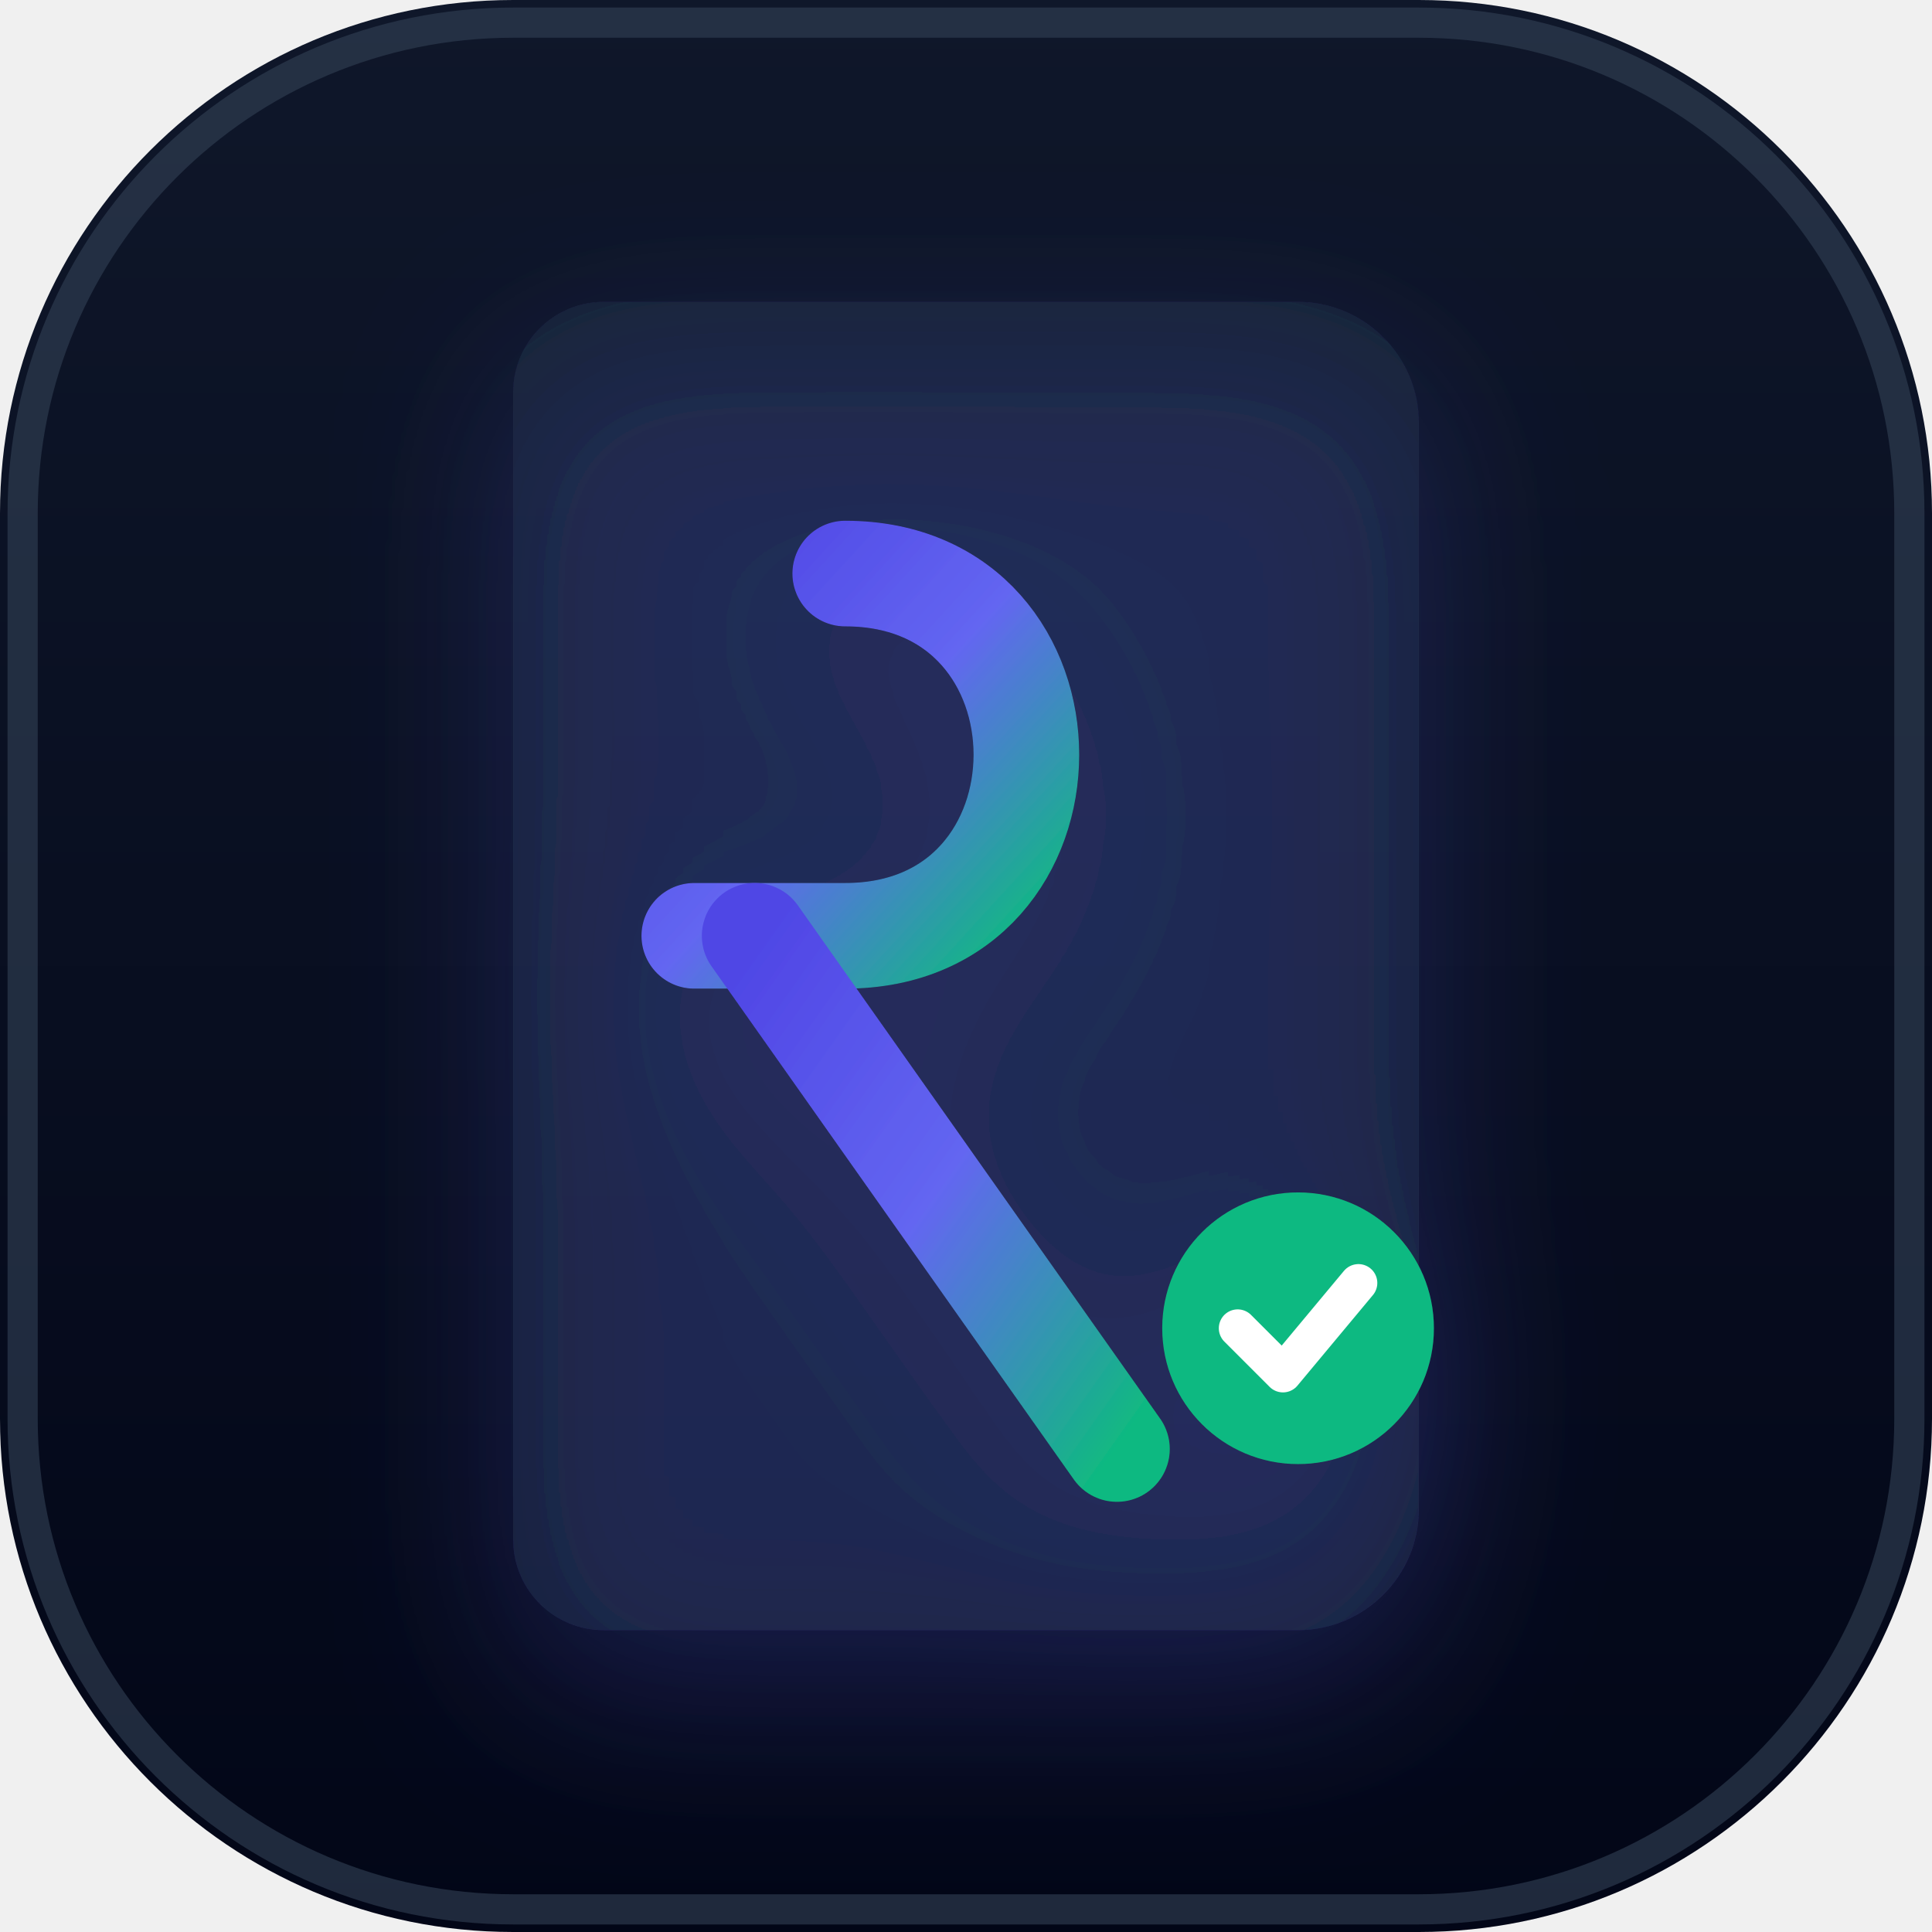
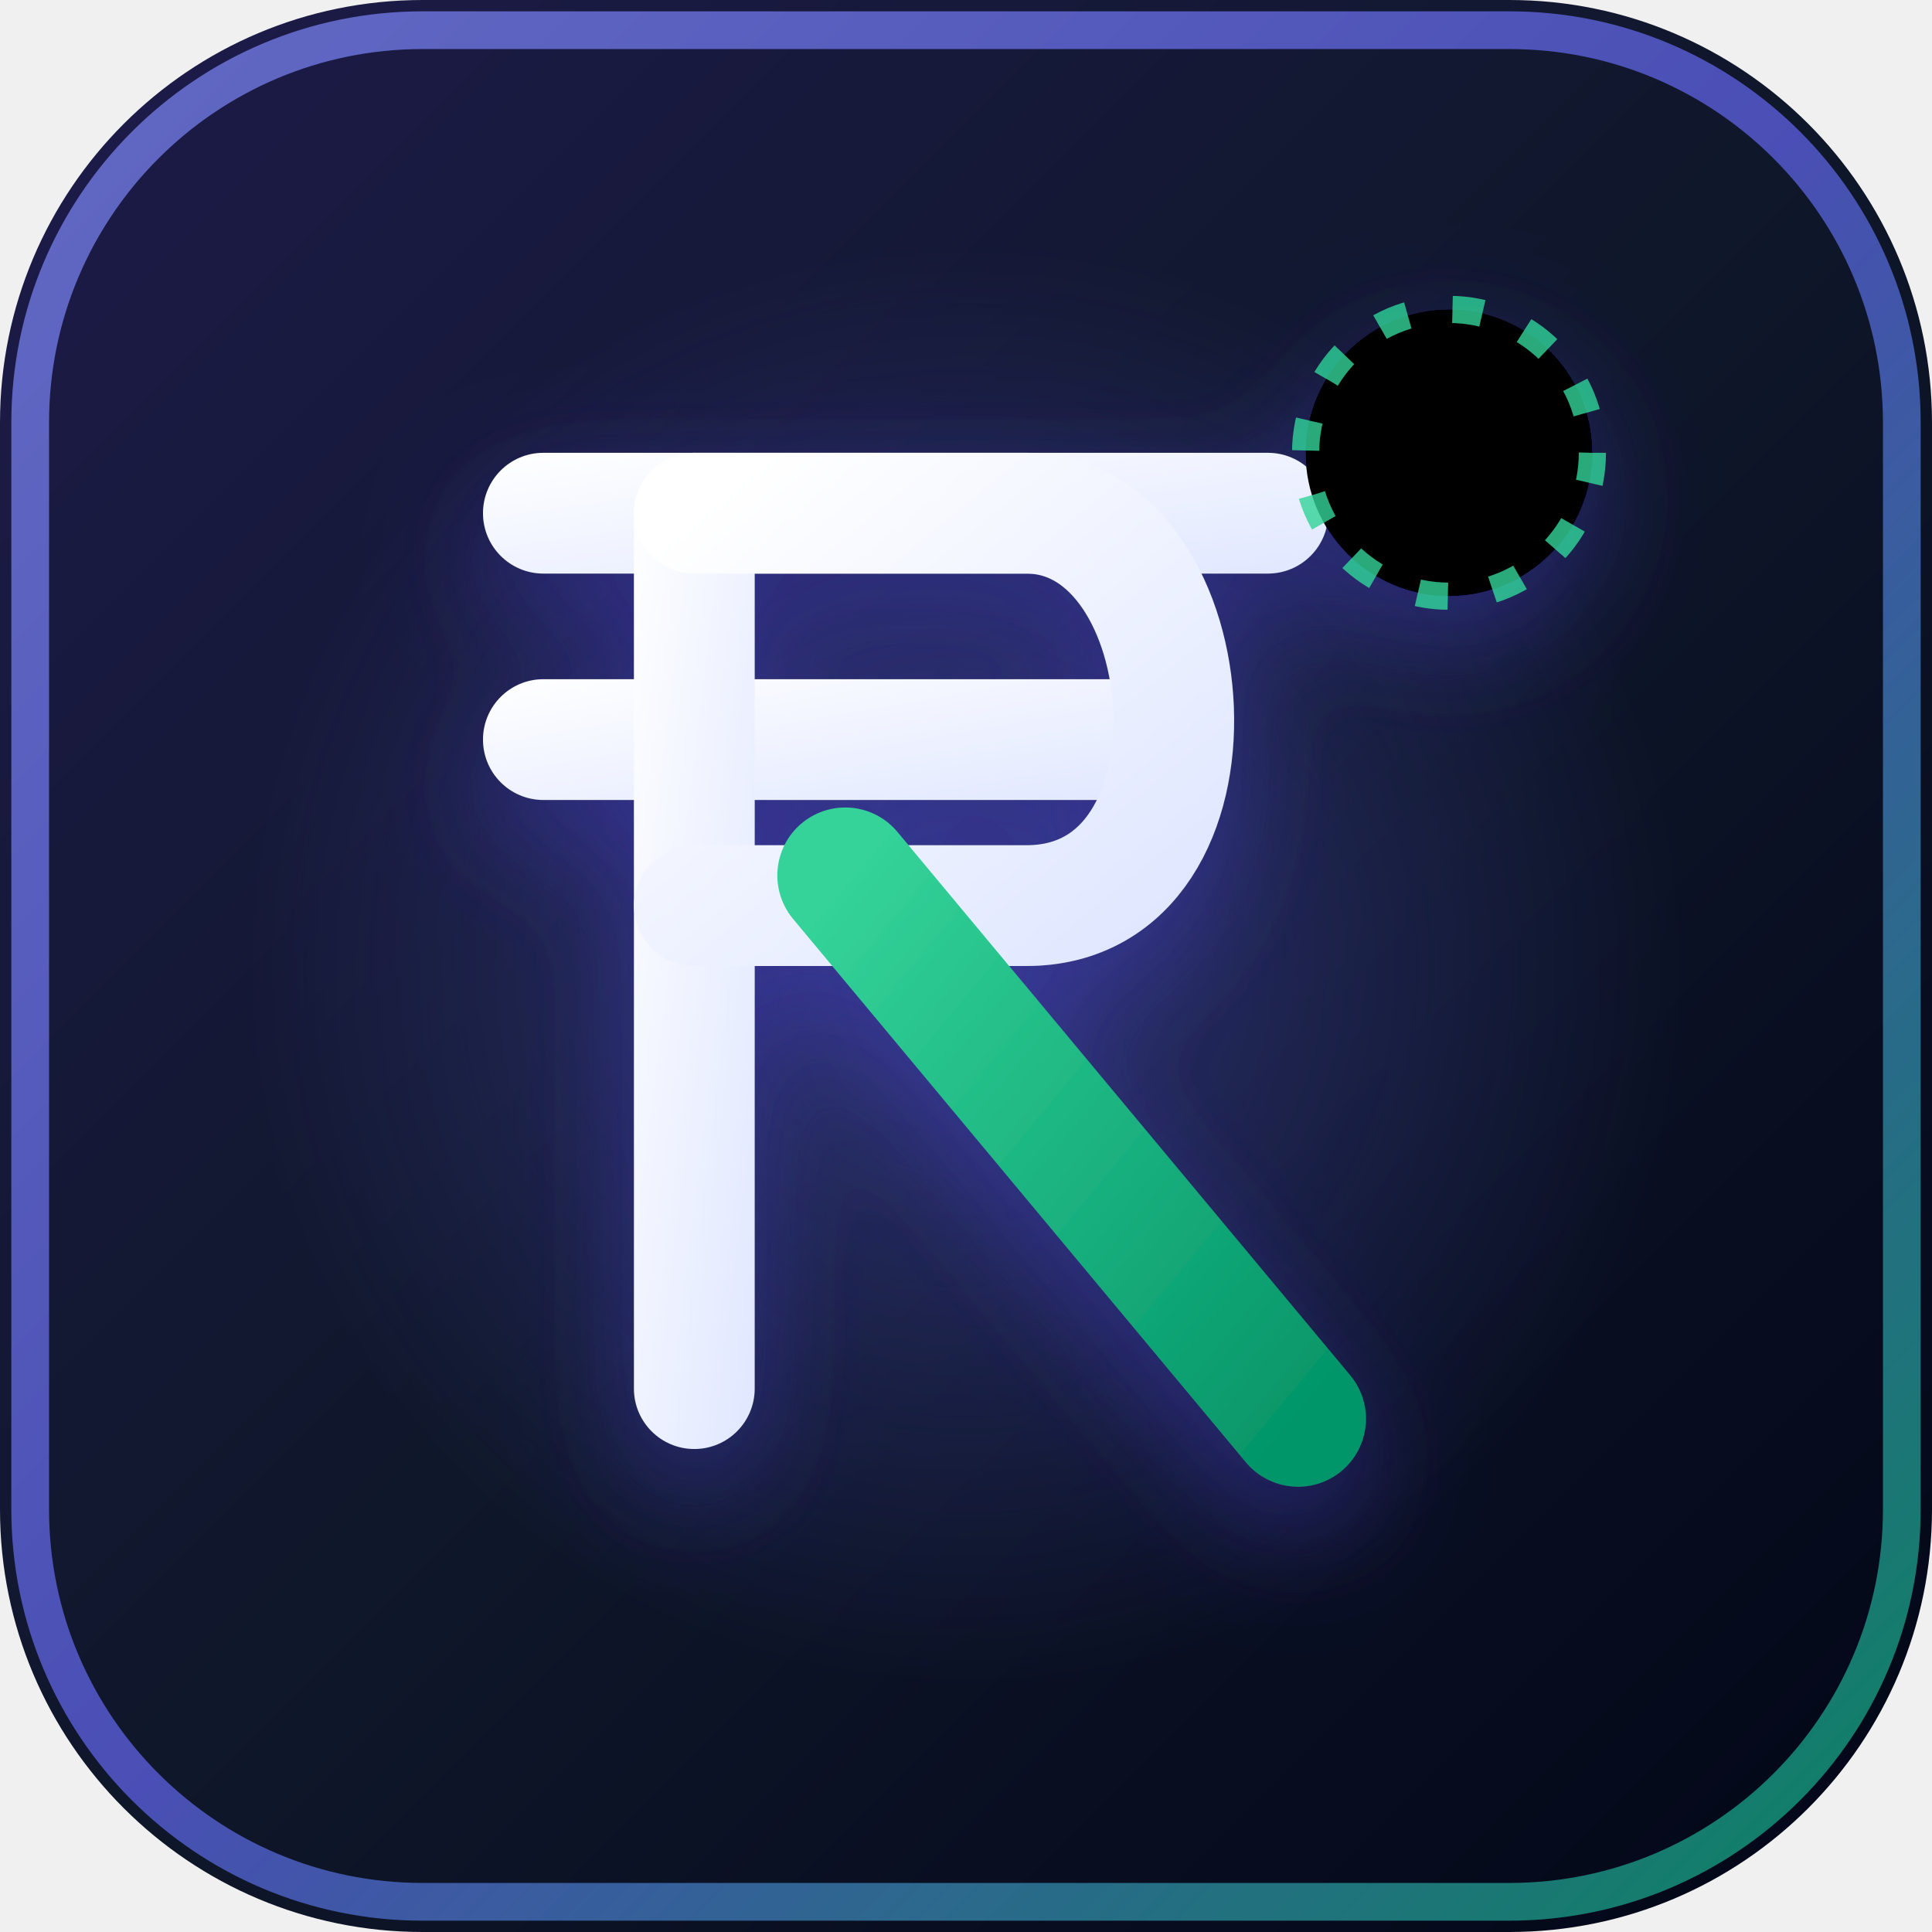
<svg xmlns="http://www.w3.org/2000/svg" viewBox="0 0 128 128" width="128" height="128">
  <defs>
-     <linearGradient id="rpBrandGrad" x1="0%" y1="0%" x2="100%" y2="100%">
-       <stop offset="0%" stop-color="#4f46e5" />
+     <linearGradient id="rpFaviconBg" x1="0%" y1="0%" x2="100%" y2="100%">
+       <stop offset="0%" stop-color="#1e1b4b" />
+       <stop offset="50%" stop-color="#0f172a" />
+       <stop offset="100%" stop-color="#020617" />
+     </linearGradient>
+     <linearGradient id="rpFaviconBorder" x1="0%" y1="0%" x2="100%" y2="100%">
+       <stop offset="0%" stop-color="#818cf8" />
      <stop offset="50%" stop-color="#6366f1" />
      <stop offset="100%" stop-color="#10b981" />
    </linearGradient>
-     <linearGradient id="rpBgGrad" x1="0%" y1="0%" x2="0%" y2="100%">
-       <stop offset="0%" stop-color="#0f172a" />
-       <stop offset="100%" stop-color="#020617" />
+     <linearGradient id="rpFaviconIcon" x1="0%" y1="0%" x2="100%" y2="100%">
+       <stop offset="0%" stop-color="#ffffff" />
+       <stop offset="100%" stop-color="#e0e7ff" />
    </linearGradient>
-     <filter id="rpGlow" x="-20%" y="-20%" width="140%" height="140%">
-       <feDropShadow dx="0" dy="4" stdDeviation="6" flood-color="#6366f1" flood-opacity="0.35" />
+     <linearGradient id="rpFaviconAccent" x1="0%" y1="0%" x2="100%" y2="100%">
+       <stop offset="0%" stop-color="#34d399" />
+       <stop offset="100%" stop-color="#059669" />
+     </linearGradient>
+     <radialGradient id="rpFaviconAura" cx="50%" cy="50%" r="50%">
+       <stop offset="0%" stop-color="#6366f1" stop-opacity="0.35" />
+       <stop offset="100%" stop-color="#6366f1" stop-opacity="0" />
+     </radialGradient>
+     <filter id="rpFaviconGlow" x="-20%" y="-20%" width="140%" height="140%">
+       <feDropShadow dx="0" dy="3" stdDeviation="4" flood-color="#4f46e5" flood-opacity="0.4" />
    </filter>
  </defs>
-   <rect width="128" height="128" rx="34" fill="url(#rpBgGrad)" />
-   <rect x="1.5" y="1.5" width="125" height="125" rx="32.5" fill="none" stroke="#334155" stroke-width="2" stroke-opacity="0.6" />
-   <g filter="url(#rpGlow)">
-     <path d="M34 26 C34 22.68 36.68 20 40 20 L86 20 C90.4 20 94 23.6 94 28 L94 100 C94 104.4 90.4 108 86 108 L40 108 C36.68 108 34 105.32 34 102 Z" fill="#1e293b" opacity="0.65" />
-     <path d="M44 38 L78 38" stroke="url(#rpBrandGrad)" stroke-width="7" stroke-linecap="round" />
-     <path d="M44 50 L74 50" stroke="url(#rpBrandGrad)" stroke-width="7" stroke-linecap="round" />
-     <path d="M56 38 C72 38 72 62 56 62 L46 62" stroke="url(#rpBrandGrad)" stroke-width="7" stroke-linecap="round" fill="none" />
-     <path d="M50 62 L74 96" stroke="url(#rpBrandGrad)" stroke-width="7" stroke-linecap="round" />
-     <circle cx="86" cy="88" r="9" fill="#10b981" />
-     <path d="M82 88 L85 91 L90 85" stroke="#ffffff" stroke-width="2.5" stroke-linecap="round" stroke-linejoin="round" fill="none" />
+   <rect width="128" height="128" rx="28" fill="url(#rpFaviconBg)" />
+   <circle cx="64" cy="64" r="48" fill="url(#rpFaviconAura)" />
+   <rect x="2" y="2" width="124" height="124" rx="26" fill="none" stroke="url(#rpFaviconBorder)" stroke-width="2.5" stroke-opacity="0.7" />
+   <g filter="url(#rpFaviconGlow)">
+     <rect x="32" y="30" width="56" height="8" rx="4" fill="url(#rpFaviconIcon)" />
+     <rect x="32" y="45" width="46" height="8" rx="4" fill="url(#rpFaviconIcon)" />
+     <rect x="42" y="30" width="8" height="66" rx="4" fill="url(#rpFaviconIcon)" />
+     <path d="M46 34 H68 C80 34 82 60 68 60 H46" stroke="url(#rpFaviconIcon)" stroke-width="8" stroke-linecap="round" stroke-linejoin="round" fill="none" />
+     <path d="M56 58 L86 94" stroke="url(#rpFaviconAccent)" stroke-width="9" stroke-linecap="round" />
+     <circle cx="96" cy="30" r="5.5" fill="url(#rpFaviconAccent)" />
+     <circle cx="96" cy="30" r="9.5" stroke="#34d399" stroke-width="1.8" stroke-dasharray="2 3" stroke-opacity="0.8" />
  </g>
</svg>
